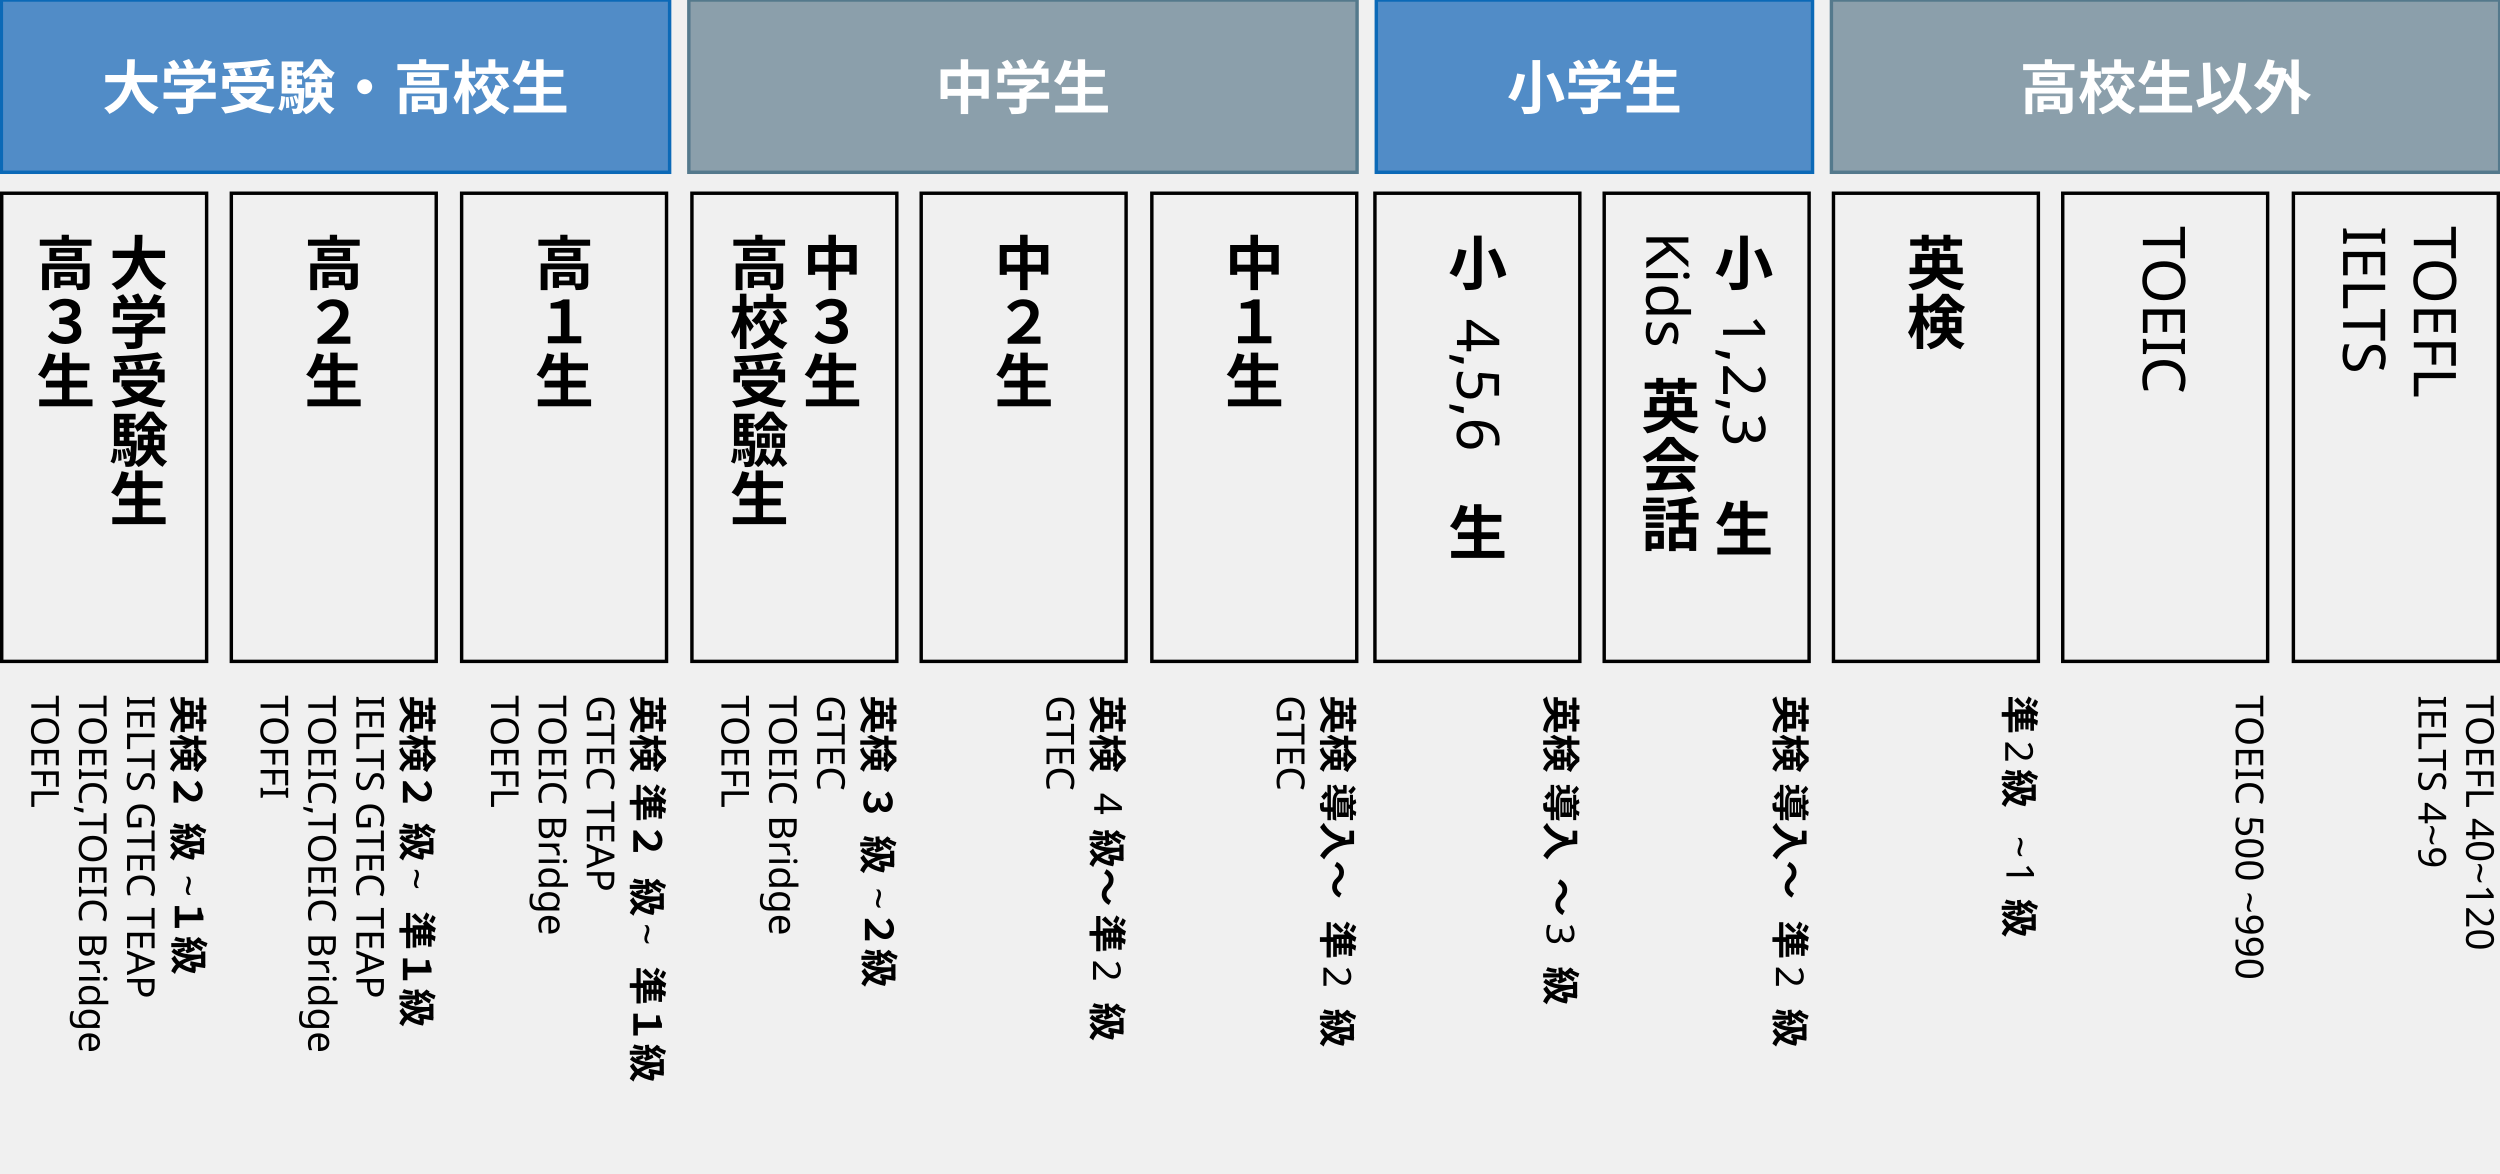
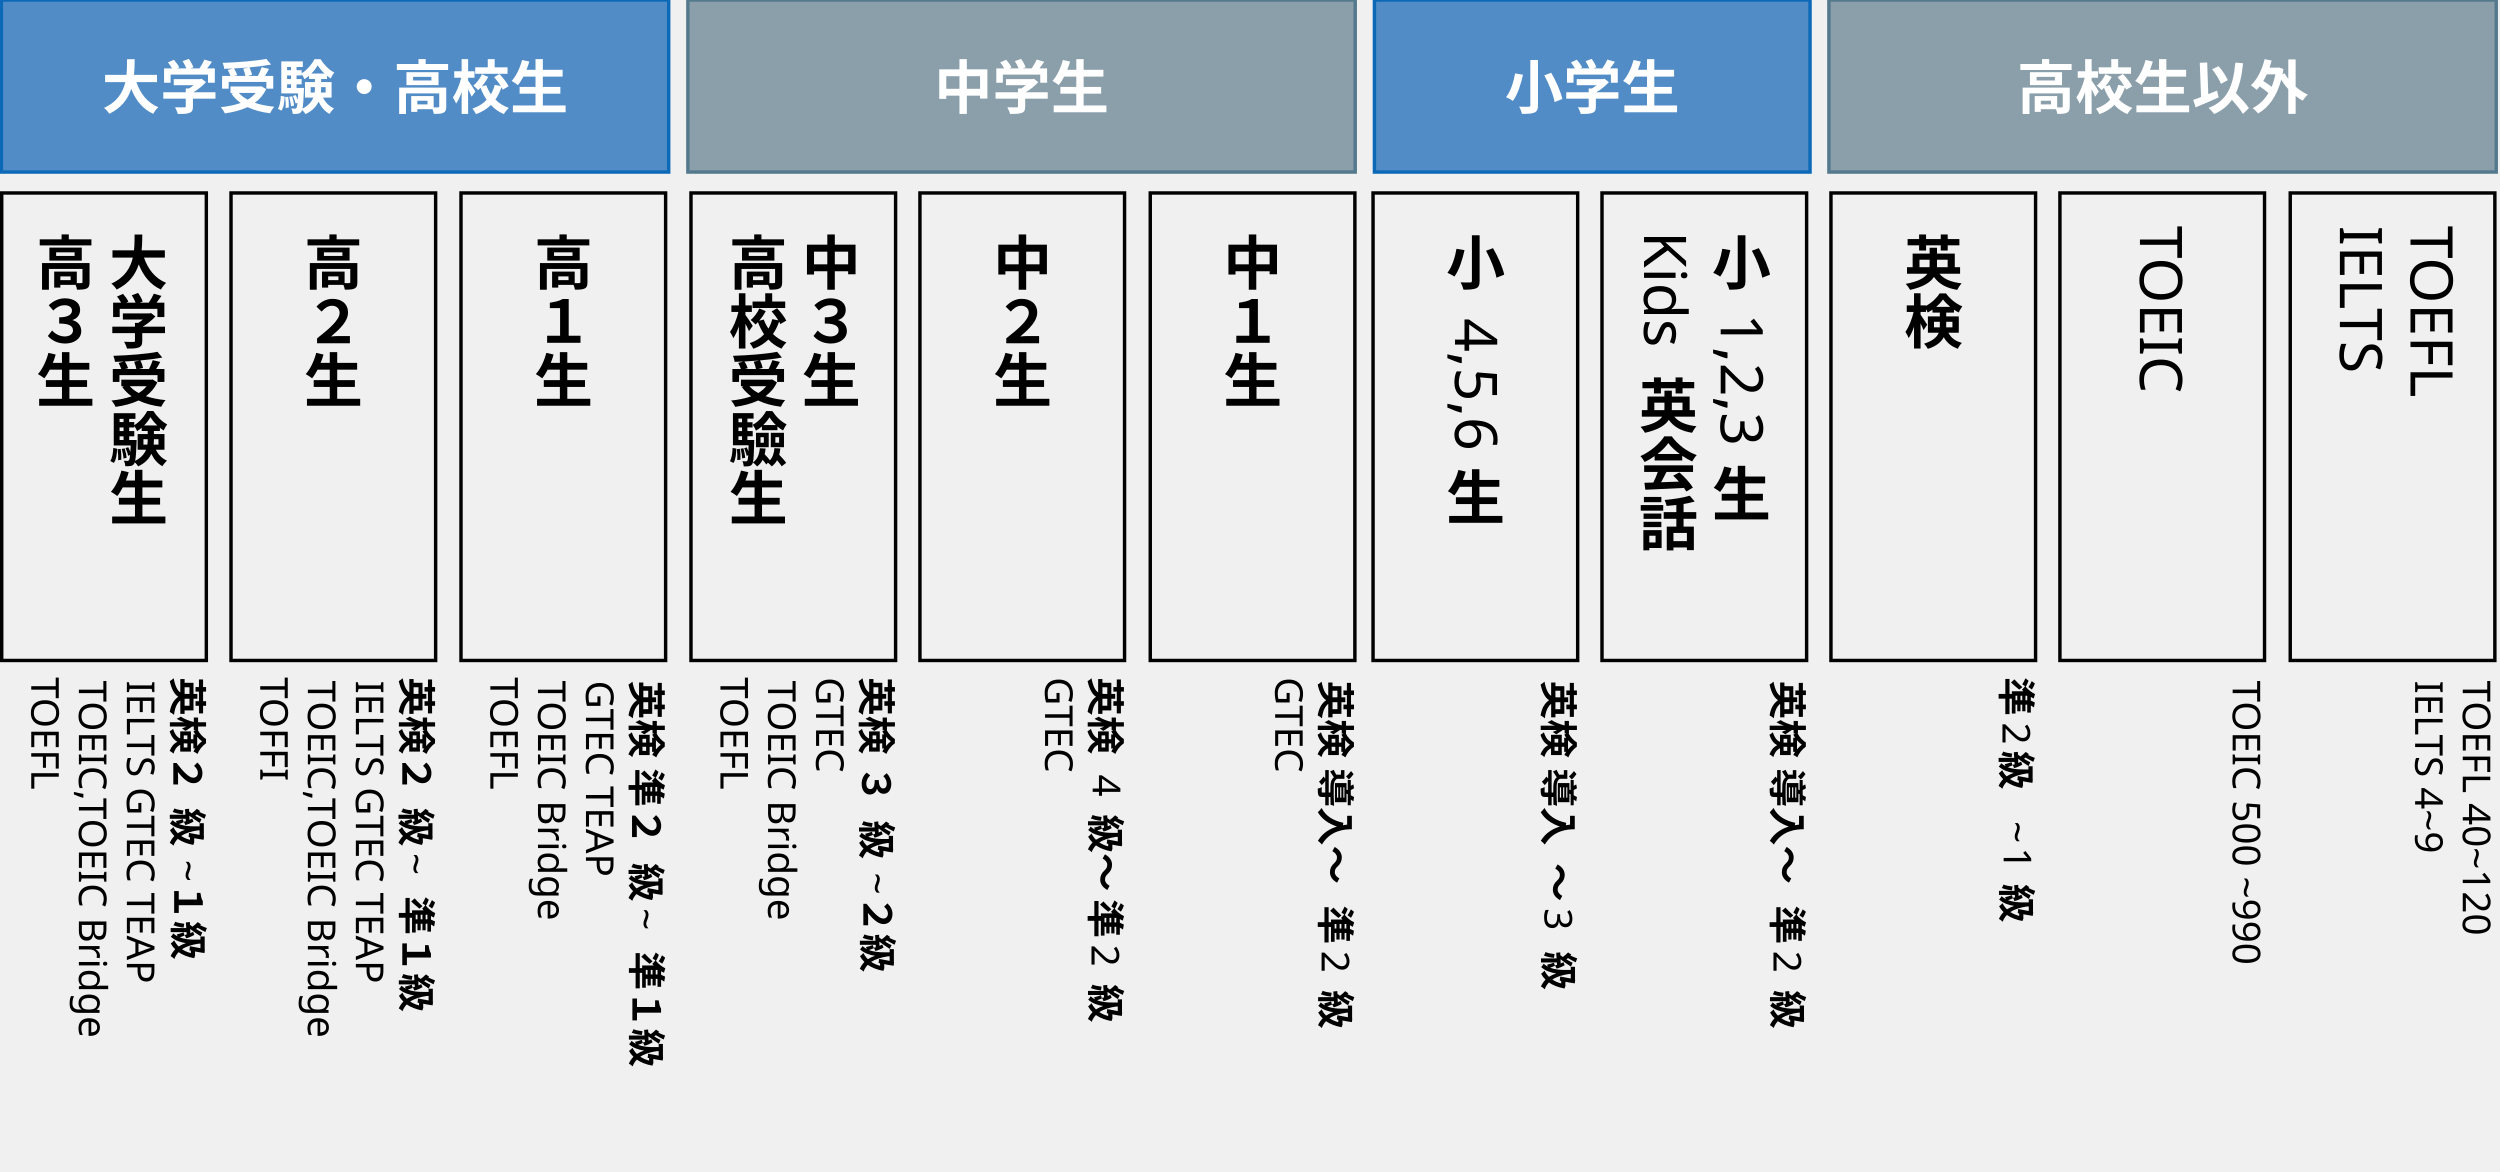
- <svg xmlns="http://www.w3.org/2000/svg" version="1.1" id="レイヤー_1" x="0px" y="0px" viewBox="0 0 728.4 341.8" style="enable-background:new 0 0 728.4 341.8;" xml:space="preserve">
+ <svg xmlns="http://www.w3.org/2000/svg" version="1.1" id="レイヤー_1" x="0px" y="0px" viewBox="0 0 729.4 341.8" style="enable-background:new 0 0 729.4 341.8;" xml:space="preserve">
  <style type="text/css">
	.st0{fill:#518CC7;stroke:#0B69B7;stroke-miterlimit:10;}
	.st1{fill:none;stroke:#000000;stroke-miterlimit:10;}
	.st2{fill:#8B9FAB;stroke:#54798C;stroke-miterlimit:10;}
	.st3{font-weight: bold;}
	.st4{font-size:17.168px;glyph-orientation-vertical:0;writing-mode:tb;}
	.st5{font-size:11.254px;}
- 	.st6{letter-spacing:1;}
- 	.st7{enable-background:new    ;}
- 	.st8{font-family:'Arial-BoldMT';}
- 	.st9{font-size:17.168px;}
- 	.st10{fill:#FFFFFF;}
- 	.st11{font-size:17.008px;}
+ 	.st6{font-family:'Arial-BoldMT';}
+ 	.st7{font-size:17.168px;}
+ 	.st8{fill:#FFFFFF;}
+ 	.st9{font-size:17.008px;}
</style>
  <path class="st0" d="M0.4,0h194.7v50.2H0.4V0z" />
  <path class="st1" d="M0.5,56.3h59.7v136.4H0.5V56.3z M67.4,56.3h59.7v136.4H67.4V56.3z M134.5,56.3h59.7v136.4h-59.7V56.3z" />
  <path class="st2" d="M200.7,0h194.7v50.2H200.7V0z" />
  <path class="st0" d="M401,0h127.1v50.2H401V0z" />
  <path class="st2" d="M533.6,0h194.7v50.2H533.6V0z" />
  <text transform="matrix(1 0 0 1 40.4286 67.886)" class="st3 st4">大学受験生</text>
  <text transform="matrix(1 0 0 1 19.1286 67.886)" class="st3 st4">高３生</text>
  <text transform="matrix(1 0 0 1 97.2626 67.886)" class="st3 st4">高２生</text>
  <text transform="matrix(1 0 0 1 164.3976 67.886)" class="st3 st4">高１生</text>
  <path class="st1" d="M534.2,56.3h59.7v136.4h-59.7V56.3z M601,56.3h59.7v136.4H601V56.3z M668.2,56.3h59.7v136.4h-59.7V56.3z" />
  <text transform="matrix(1 0 0 1 564.1276 67.886)" class="st3 st4">英検</text>
  <path class="st1" d="M201.6,56.3h59.7v136.4h-59.7L201.6,56.3L201.6,56.3z M268.4,56.3h59.7v136.4h-59.7V56.3z M335.6,56.3h59.7  v136.4h-59.7V56.3z" />
  <text transform="matrix(1 0 0 1 242.5066 67.886)" class="st3 st4">中３生</text>
  <text transform="matrix(1 0 0 1 221.2066 67.886)" class="st3 st4">高校受驗生</text>
  <text transform="matrix(1 0 0 1 298.3406 67.886)" class="st3 st4">中２生</text>
  <text transform="matrix(1 0 0 1 365.4756 67.886)" class="st3 st4">中１生</text>
  <path class="st1" d="M400.6,56.3h59.7v136.4h-59.7V56.3z M467.4,56.3h59.7v136.4h-59.7L467.4,56.3L467.4,56.3z" />
  <text transform="matrix(1 0 0 1 508.0656 67.886)" class="st3 st4">小</text>
-   <text transform="matrix(1 0 0 1 508.0656 145.386)" class="st3 st4">生</text>
+   <text transform="matrix(1 0 0 1 508.0656 135.3854)" class="st3 st4">生</text>
  <text transform="matrix(1 0 0 1 486.7656 109.5856)" class="st3 st4">英会話</text>
  <text transform="matrix(1 0 0 1 430.5106 67.886)" class="st3 st4">小</text>
-   <text transform="matrix(1 0 0 1 430.5106 146.386)" class="st3 st4">生</text>
-   <text transform="matrix(6.123234e-17 1 -1 6.123234e-17 50.5625 202.584)" class="st3 st5">英検２</text>
-   <text transform="matrix(6.123234e-17 1 -1 6.123234e-17 50.5625 239.684)" class="st3 st5 st6">級</text>
-   <text transform="matrix(6.123234e-17 1 -1 6.123234e-17 50.9141 254.884)" class="st7">
-     <tspan x="0" y="0" class="st8 st5">~</tspan>
-     <tspan x="6.6" y="0" class="st3 st5">１級</tspan>
-   </text>
-   <text transform="matrix(6.123234e-17 1 -1 6.123234e-17 37.0146 202.584)" class="st8 st5">IELTS GTEC TEAP</text>
-   <text transform="matrix(6.123234e-17 1 -1 6.123234e-17 23.0146 202.584)" class="st8 st5">TOEIC,TOEIC Bridge</text>
-   <text transform="matrix(6.123234e-17 1 -1 6.123234e-17 9.1143 202.584)" class="st8 st5">TOEFL</text>
-   <text transform="matrix(6.123234e-17 1 -1 6.123234e-17 117.375 202.584)" class="st3 st5">英検２</text>
-   <text transform="matrix(6.123234e-17 1 -1 6.123234e-17 117.375 239.684)" class="st7">
-     <tspan x="0" y="0" class="st3 st5 st6">級</tspan>
-     <tspan x="13.2" y="0" class="st8 st5 st6">~</tspan>
-   </text>
-   <text transform="matrix(6.123234e-17 1 -1 6.123234e-17 117.375 265.484)" class="st3 st5">準１級</text>
-   <text transform="matrix(6.123234e-17 1 -1 6.123234e-17 103.8242 202.584)" class="st8 st5">IELTS GTEC TEAP</text>
-   <text transform="matrix(6.123234e-17 1 -1 6.123234e-17 89.8242 202.584)" class="st8 st5">TOEIC,TOEIC Bridge</text>
-   <text transform="matrix(6.123234e-17 1 -1 6.123234e-17 75.9258 202.584)" class="st8 st5">TOFFI</text>
-   <text transform="matrix(6.123234e-17 1 -1 6.123234e-17 184.5078 202.584)" class="st7">
-     <tspan x="0" y="0" class="st3 st5">英検</tspan>
-     <tspan x="22.5" y="0" class="st8 st5"> </tspan>
-     <tspan x="25.6" y="0" class="st3 st5">準２</tspan>
-   </text>
-   <text transform="matrix(6.123234e-17 1 -1 6.123234e-17 184.5078 255.784)" class="st7">
-     <tspan x="0" y="0" class="st3 st5 st6">級</tspan>
-     <tspan x="13.2" y="0" class="st8 st5 st6">~</tspan>
-   </text>
-   <text transform="matrix(6.123234e-17 1 -1 6.123234e-17 184.5078 281.584)" class="st3 st5">準１級</text>
-   <text transform="matrix(6.123234e-17 1 -1 6.123234e-17 170.959 202.584)" class="st8 st5">GTEC TEAP</text>
-   <text transform="matrix(6.123234e-17 1 -1 6.123234e-17 156.959 202.584)" class="st8 st5">TOEIC Bridge</text>
-   <text transform="matrix(6.123234e-17 1 -1 6.123234e-17 143.0586 202.584)" class="st8 st5">TOEFL</text>
-   <text transform="matrix(6.123234e-17 1 -1 6.123234e-17 251.6426 202.584)" class="st7">
-     <tspan x="0" y="0" class="st3 st5">英検</tspan>
-     <tspan x="22.5" y="0" class="st8 st5"> </tspan>
-     <tspan x="25.6" y="0" class="st3 st5">３</tspan>
-   </text>
-   <text transform="matrix(6.123234e-17 1 -1 6.123234e-17 251.6426 243.384)" class="st3 st5 st6">級</text>
-   <text transform="matrix(6.123234e-17 1 -1 6.123234e-17 251.9941 258.584)" class="st7">
-     <tspan x="0" y="0" class="st8 st5">~</tspan>
-     <tspan x="6.6" y="0" class="st3 st5">２級</tspan>
-   </text>
-   <text transform="matrix(6.123234e-17 1 -1 6.123234e-17 238.0938 202.584)" class="st8 st5">GTEC</text>
-   <text transform="matrix(6.123234e-17 1 -1 6.123234e-17 224.0938 202.584)" class="st8 st5">TOEIC Bridge</text>
-   <text transform="matrix(6.123234e-17 1 -1 6.123234e-17 210.1934 202.584)" class="st8 st5">TOEFL</text>
-   <text transform="matrix(6.123234e-17 1 -1 6.123234e-17 318.4512 202.584)" class="st7">
-     <tspan x="0" y="0" class="st3 st5">英検</tspan>
-     <tspan x="22.5" y="0" class="st8 st5"> </tspan>
-   </text>
-   <text transform="matrix(6.123234e-17 1 -1 6.123234e-17 318.8027 230.984)" class="st8 st5 st6">4</text>
-   <text transform="matrix(6.123234e-17 1 -1 6.123234e-17 318.4512 241.584)" class="st3 st5">級～</text>
-   <text transform="matrix(6.123234e-17 1 -1 6.123234e-17 318.4512 266.384)" class="st7">
-     <tspan x="0" y="0" class="st3 st5 st6">準</tspan>
-     <tspan x="13.2" y="0" class="st8 st5 st6">2</tspan>
-   </text>
-   <text transform="matrix(6.123234e-17 1 -1 6.123234e-17 318.4512 292.084)" class="st3 st5">級</text>
-   <text transform="matrix(6.123234e-17 1 -1 6.123234e-17 304.9043 202.584)" class="st8 st5">GTEC</text>
-   <text transform="matrix(6.123234e-17 1 -1 6.123234e-17 385.5859 202.584)" class="st7">
-     <tspan x="0" y="0" class="st3 st5">英検</tspan>
-     <tspan x="22.5" y="0" class="st8 st5"> </tspan>
-     <tspan x="25.6" y="0" class="st3 st5">導入～</tspan>
-   </text>
-   <text transform="matrix(6.123234e-17 1 -1 6.123234e-17 385.5859 268.184)" class="st7">
-     <tspan x="0" y="0" class="st3 st5 st6">準</tspan>
-     <tspan x="13.2" y="0" class="st8 st5 st6">2</tspan>
-   </text>
-   <text transform="matrix(6.123234e-17 1 -1 6.123234e-17 385.5859 293.884)" class="st3 st5">級</text>
-   <text transform="matrix(6.123234e-17 1 -1 6.123234e-17 372.0371 202.584)" class="st8 st5">GTEC</text>
-   <text transform="matrix(6.123234e-17 1 -1 6.123234e-17 450.6191 202.584)" class="st7">
-     <tspan x="0" y="0" class="st3 st5">英検</tspan>
-     <tspan x="22.5" y="0" class="st8 st5"> </tspan>
-     <tspan x="25.6" y="0" class="st3 st5">導入</tspan>
-   </text>
-   <text transform="matrix(6.123234e-17 1 -1 6.123234e-17 450.6191 255.784)" class="st7">
-     <tspan x="0" y="0" class="st3 st5 st6">～</tspan>
-     <tspan x="13.2" y="0" class="st8 st5 st6">3</tspan>
-   </text>
-   <text transform="matrix(6.123234e-17 1 -1 6.123234e-17 450.6191 281.584)" class="st3 st5">級</text>
-   <text transform="matrix(6.123234e-17 1 -1 6.123234e-17 517.4277 202.583)" class="st7">
-     <tspan x="0" y="0" class="st3 st5">英検</tspan>
-     <tspan x="22.5" y="0" class="st8 st5"> </tspan>
-     <tspan x="25.6" y="0" class="st3 st5">導入～</tspan>
-   </text>
-   <text transform="matrix(6.123234e-17 1 -1 6.123234e-17 517.4277 268.183)" class="st7">
-     <tspan x="0" y="0" class="st3 st5 st6">準</tspan>
-     <tspan x="13.2" y="0" class="st8 st5 st6">2</tspan>
-   </text>
-   <text transform="matrix(6.123234e-17 1 -1 6.123234e-17 517.4277 293.883)" class="st3 st5">級</text>
-   <text transform="matrix(6.123234e-17 1 -1 6.123234e-17 584.2383 202.584)" class="st7">
-     <tspan x="0" y="0" class="st3 st5 st6">準</tspan>
-     <tspan x="13.2" y="0" class="st8 st5 st6">2</tspan>
-     <tspan x="21.5" y="0" class="st3 st5 st6">級</tspan>
-   </text>
-   <text transform="matrix(6.123234e-17 1 -1 6.123234e-17 584.5898 243.584)" class="st8 st5">~</text>
-   <text transform="matrix(6.123234e-17 1 -1 6.123234e-17 584.5898 251.284)" class="st8 st5 st6">1</text>
-   <text transform="matrix(6.123234e-17 1 -1 6.123234e-17 584.2383 261.884)" class="st3 st5">級</text>
-   <text transform="matrix(6.123234e-17 1 -1 6.123234e-17 624.3457 65.8855)" class="st8 st9">TOEIC</text>
-   <text transform="matrix(6.123234e-17 1 -1 6.123234e-17 479.6641 67.4699)" class="st8 st9">Kids</text>
-   <text transform="matrix(6.123234e-17 1 -1 6.123234e-17 502.0312 91.4464)" class="st8 st9">1,2,3</text>
-   <text transform="matrix(6.123234e-17 1 -1 6.123234e-17 424.5039 92.8542)" class="st8 st9">4,5,6</text>
-   <text transform="matrix(6.123234e-17 1 -1 6.123234e-17 703.2852 65.8859)" class="st8 st9">TOEFL</text>
-   <text transform="matrix(6.123234e-17 1 -1 6.123234e-17 682.6836 65.8859)" class="st8 st9">IELTS</text>
-   <text transform="matrix(6.123234e-17 1 -1 6.123234e-17 651.3984 202.582)" class="st8 st5">TOEIC 500 ~990</text>
-   <text transform="matrix(6.123234e-17 1 -1 6.123234e-17 718.5352 202.583)" class="st8 st5">TOEFL 40~120</text>
-   <text transform="matrix(6.123234e-17 1 -1 6.123234e-17 704.6348 202.583)" class="st8 st5">IELTS 4~9</text>
-   <text transform="matrix(1 0 0 1 29.7186 31.7271)" class="st10 st3 st11">大学受験・高校生</text>
-   <text transform="matrix(1 0 0 1 272.5384 31.7271)" class="st10 st3 st11">中学生</text>
-   <text transform="matrix(1 0 0 1 439.0385 31.7271)" class="st10 st3 st11">小学生</text>
-   <text transform="matrix(1 0 0 1 588.4299 31.7271)" class="st10 st3 st11">高校生以外</text>
+   <text transform="matrix(1 0 0 1 430.5106 136.3854)" class="st3 st4">生</text>
+   <text transform="matrix(6.123234e-17 1 -1 6.123234e-17 50.5625 197.5837)" class="st3 st5">英検２</text>
+   <text transform="matrix(6.123234e-17 1 -1 6.123234e-17 50.5625 235.6837)" class="st3 st5">級</text>
+   <text transform="matrix(6.123234e-17 1 -1 6.123234e-17 50.9141 250.8838)" class="st6 st5">~</text>
+   <text transform="matrix(6.123234e-17 1 -1 6.123234e-17 50.8105 257.4838)" class="st3 st5">１級</text>
+   <text transform="matrix(6.123234e-17 1 -1 6.123234e-17 37.0146 198.5837)" class="st6 st5">IELTS GTEC TEAP</text>
+   <text transform="matrix(6.123234e-17 1 -1 6.123234e-17 23.0146 198.5837)" class="st6 st5">TOEIC,TOEIC Bridge</text>
+   <text transform="matrix(6.123234e-17 1 -1 6.123234e-17 9.1143 197.5837)" class="st6 st5">TOEFL</text>
+   <text transform="matrix(6.123234e-17 1 -1 6.123234e-17 117.375 197.5837)" class="st3 st5">英検２</text>
+   <text transform="matrix(6.123234e-17 1 -1 6.123234e-17 117.2715 235.6837)" class="st3 st5">級</text>
+   <text transform="matrix(6.123234e-17 1 -1 6.123234e-17 117.375 248.8838)" class="st6 st5">~</text>
+   <text transform="matrix(6.123234e-17 1 -1 6.123234e-17 117.375 261.4838)" class="st3 st5">準１級</text>
+   <text transform="matrix(6.123234e-17 1 -1 6.123234e-17 103.8242 198.5837)" class="st6 st5">IELTS GTEC TEAP</text>
+   <text transform="matrix(6.123234e-17 1 -1 6.123234e-17 89.8242 198.5837)" class="st6 st5">TOEIC,TOEIC Bridge</text>
+   <text transform="matrix(6.123234e-17 1 -1 6.123234e-17 75.9258 197.5837)" class="st6 st5">TOFFI</text>
+   <text transform="matrix(6.123234e-17 1 -1 6.123234e-17 184.4043 198.5837)" class="st3 st5">英検</text>
+   <text transform="matrix(6.123234e-17 1 -1 6.123234e-17 184.5078 221.0837)" class="st6 st5"> </text>
+   <text transform="matrix(6.123234e-17 1 -1 6.123234e-17 184.4043 224.1837)" class="st3 st5">準２</text>
+   <text transform="matrix(6.123234e-17 1 -1 6.123234e-17 184.4043 251.7838)" class="st3 st5">級</text>
+   <text transform="matrix(6.123234e-17 1 -1 6.123234e-17 184.5078 264.9838)" class="st6 st5">~</text>
+   <text transform="matrix(6.123234e-17 1 -1 6.123234e-17 184.5078 277.5837)" class="st3 st5">準１級</text>
+   <text transform="matrix(6.123234e-17 1 -1 6.123234e-17 170.959 198.5837)" class="st6 st5">GTEC TEAP</text>
+   <text transform="matrix(6.123234e-17 1 -1 6.123234e-17 156.959 198.5837)" class="st6 st5">TOEIC Bridge</text>
+   <text transform="matrix(6.123234e-17 1 -1 6.123234e-17 143.0586 197.5837)" class="st6 st5">TOEFL</text>
+   <text transform="matrix(6.123234e-17 1 -1 6.123234e-17 251.5391 197.5837)" class="st3 st5">英検</text>
+   <text transform="matrix(6.123234e-17 1 -1 6.123234e-17 251.6426 220.0837)" class="st6 st5"> </text>
+   <text transform="matrix(6.123234e-17 1 -1 6.123234e-17 251.5391 223.1837)" class="st3 st5">３</text>
+   <text transform="matrix(6.123234e-17 1 -1 6.123234e-17 251.6426 239.3838)" class="st3 st5">級</text>
+   <text transform="matrix(6.123234e-17 1 -1 6.123234e-17 251.9941 254.5838)" class="st6 st5">~</text>
+   <text transform="matrix(6.123234e-17 1 -1 6.123234e-17 251.8906 261.1838)" class="st3 st5">２級</text>
+   <text transform="matrix(6.123234e-17 1 -1 6.123234e-17 238.0938 197.5837)" class="st6 st5">GTEC</text>
+   <text transform="matrix(6.123234e-17 1 -1 6.123234e-17 224.0938 198.5837)" class="st6 st5">TOEIC Bridge</text>
+   <text transform="matrix(6.123234e-17 1 -1 6.123234e-17 210.1934 197.5837)" class="st6 st5">TOEFL</text>
+   <text transform="matrix(6.123234e-17 1 -1 6.123234e-17 318.3477 197.5837)" class="st3 st5">英検</text>
+   <text transform="matrix(6.123234e-17 1 -1 6.123234e-17 318.4512 220.0837)" class="st6 st5"> </text>
+   <text transform="matrix(6.123234e-17 1 -1 6.123234e-17 318.8027 225.9837)" class="st6 st5">4</text>
+   <text transform="matrix(6.123234e-17 1 -1 6.123234e-17 318.4512 237.5837)" class="st3 st5">級～</text>
+   <text transform="matrix(6.123234e-17 1 -1 6.123234e-17 318.3477 262.3838)" class="st3 st5">準</text>
+   <text transform="matrix(6.123234e-17 1 -1 6.123234e-17 318.4512 275.5837)" class="st6 st5">2</text>
+   <text transform="matrix(6.123234e-17 1 -1 6.123234e-17 318.4512 287.0837)" class="st3 st5">級</text>
+   <text transform="matrix(6.123234e-17 1 -1 6.123234e-17 304.9043 197.5837)" class="st6 st5">GTEC</text>
+   <text transform="matrix(6.123234e-17 1 -1 6.123234e-17 385.4824 198.5837)" class="st3 st5">英検</text>
+   <text transform="matrix(6.123234e-17 1 -1 6.123234e-17 385.5859 221.0837)" class="st6 st5"> </text>
+   <text transform="matrix(6.123234e-17 1 -1 6.123234e-17 385.4824 224.1837)" class="st3 st5">導入～</text>
+   <text transform="matrix(6.123234e-17 1 -1 6.123234e-17 385.4824 264.1837)" class="st3 st5">準</text>
+   <text transform="matrix(6.123234e-17 1 -1 6.123234e-17 385.5859 277.3838)" class="st6 st5">2</text>
+   <text transform="matrix(6.123234e-17 1 -1 6.123234e-17 385.5859 288.8837)" class="st3 st5">級</text>
+   <text transform="matrix(6.123234e-17 1 -1 6.123234e-17 372.0371 197.5837)" class="st6 st5">GTEC</text>
+   <text transform="matrix(6.123234e-17 1 -1 6.123234e-17 450.5156 198.5837)" class="st3 st5">英検</text>
+   <text transform="matrix(6.123234e-17 1 -1 6.123234e-17 450.6191 221.0837)" class="st6 st5"> </text>
+   <text transform="matrix(6.123234e-17 1 -1 6.123234e-17 450.5156 224.1837)" class="st3 st5">導入</text>
+   <text transform="matrix(6.123234e-17 1 -1 6.123234e-17 450.5156 251.7838)" class="st3 st5">～</text>
+   <text transform="matrix(6.123234e-17 1 -1 6.123234e-17 450.6191 264.9838)" class="st6 st5">3</text>
+   <text transform="matrix(6.123234e-17 1 -1 6.123234e-17 450.6191 277.5837)" class="st3 st5">級</text>
+   <text transform="matrix(6.123234e-17 1 -1 6.123234e-17 517.3242 198.5827)" class="st3 st5">英検</text>
+   <text transform="matrix(6.123234e-17 1 -1 6.123234e-17 517.4277 221.0827)" class="st6 st5"> </text>
+   <text transform="matrix(6.123234e-17 1 -1 6.123234e-17 517.3242 224.1827)" class="st3 st5">導入～</text>
+   <text transform="matrix(6.123234e-17 1 -1 6.123234e-17 517.3242 264.1827)" class="st3 st5">準</text>
+   <text transform="matrix(6.123234e-17 1 -1 6.123234e-17 517.4277 277.3828)" class="st6 st5">2</text>
+   <text transform="matrix(6.123234e-17 1 -1 6.123234e-17 517.4277 288.8827)" class="st3 st5">級</text>
+   <text transform="matrix(6.123234e-17 1 -1 6.123234e-17 584.1348 197.5837)" class="st3 st5">準</text>
+   <text transform="matrix(6.123234e-17 1 -1 6.123234e-17 584.2383 210.7837)" class="st6 st5">2</text>
+   <text transform="matrix(6.123234e-17 1 -1 6.123234e-17 584.1348 219.0837)" class="st3 st5">級</text>
+   <text transform="matrix(6.123234e-17 1 -1 6.123234e-17 584.5898 239.5837)" class="st6 st5">~</text>
+   <text transform="matrix(6.123234e-17 1 -1 6.123234e-17 584.5898 247.2838)" class="st6 st5">1</text>
+   <text transform="matrix(6.123234e-17 1 -1 6.123234e-17 584.2383 257.8838)" class="st3 st5">級</text>
+   <text transform="matrix(6.123234e-17 1 -1 6.123234e-17 624.3457 65.8855)" class="st6 st7">TOEIC</text>
+   <text transform="matrix(6.123234e-17 1 -1 6.123234e-17 479.6641 67.4699)" class="st6 st7">Kids</text>
+   <text transform="matrix(6.123234e-17 1 -1 6.123234e-17 502.0312 91.4464)" class="st6 st7">1,2,3</text>
+   <text transform="matrix(6.123234e-17 1 -1 6.123234e-17 424.5039 92.8542)" class="st6 st7">4,5,6</text>
+   <text transform="matrix(6.123234e-17 1 -1 6.123234e-17 703.2852 65.8859)" class="st6 st7">TOEFL</text>
+   <text transform="matrix(6.123234e-17 1 -1 6.123234e-17 682.6836 65.8859)" class="st6 st7">IELTS</text>
+   <text transform="matrix(6.123234e-17 1 -1 6.123234e-17 651.3984 198.5818)" class="st6 st5">TOEIC 500 ~990</text>
+   <text transform="matrix(6.123234e-17 1 -1 6.123234e-17 718.5352 198.5827)" class="st6 st5">TOEFL 40~120</text>
+   <text transform="matrix(6.123234e-17 1 -1 6.123234e-17 704.6348 198.5827)" class="st6 st5">IELTS 4~9</text>
+   <text transform="matrix(1 0 0 1 29.7186 31.7271)" class="st8 st3 st9">大学受験・高校生</text>
+   <text transform="matrix(1 0 0 1 272.5384 31.7271)" class="st8 st3 st9">中学生</text>
+   <text transform="matrix(1 0 0 1 439.0385 31.7271)" class="st8 st3 st9">小学生</text>
+   <text transform="matrix(1 0 0 1 588.4299 31.7271)" class="st8 st3 st9">高校生以外</text>
</svg>
